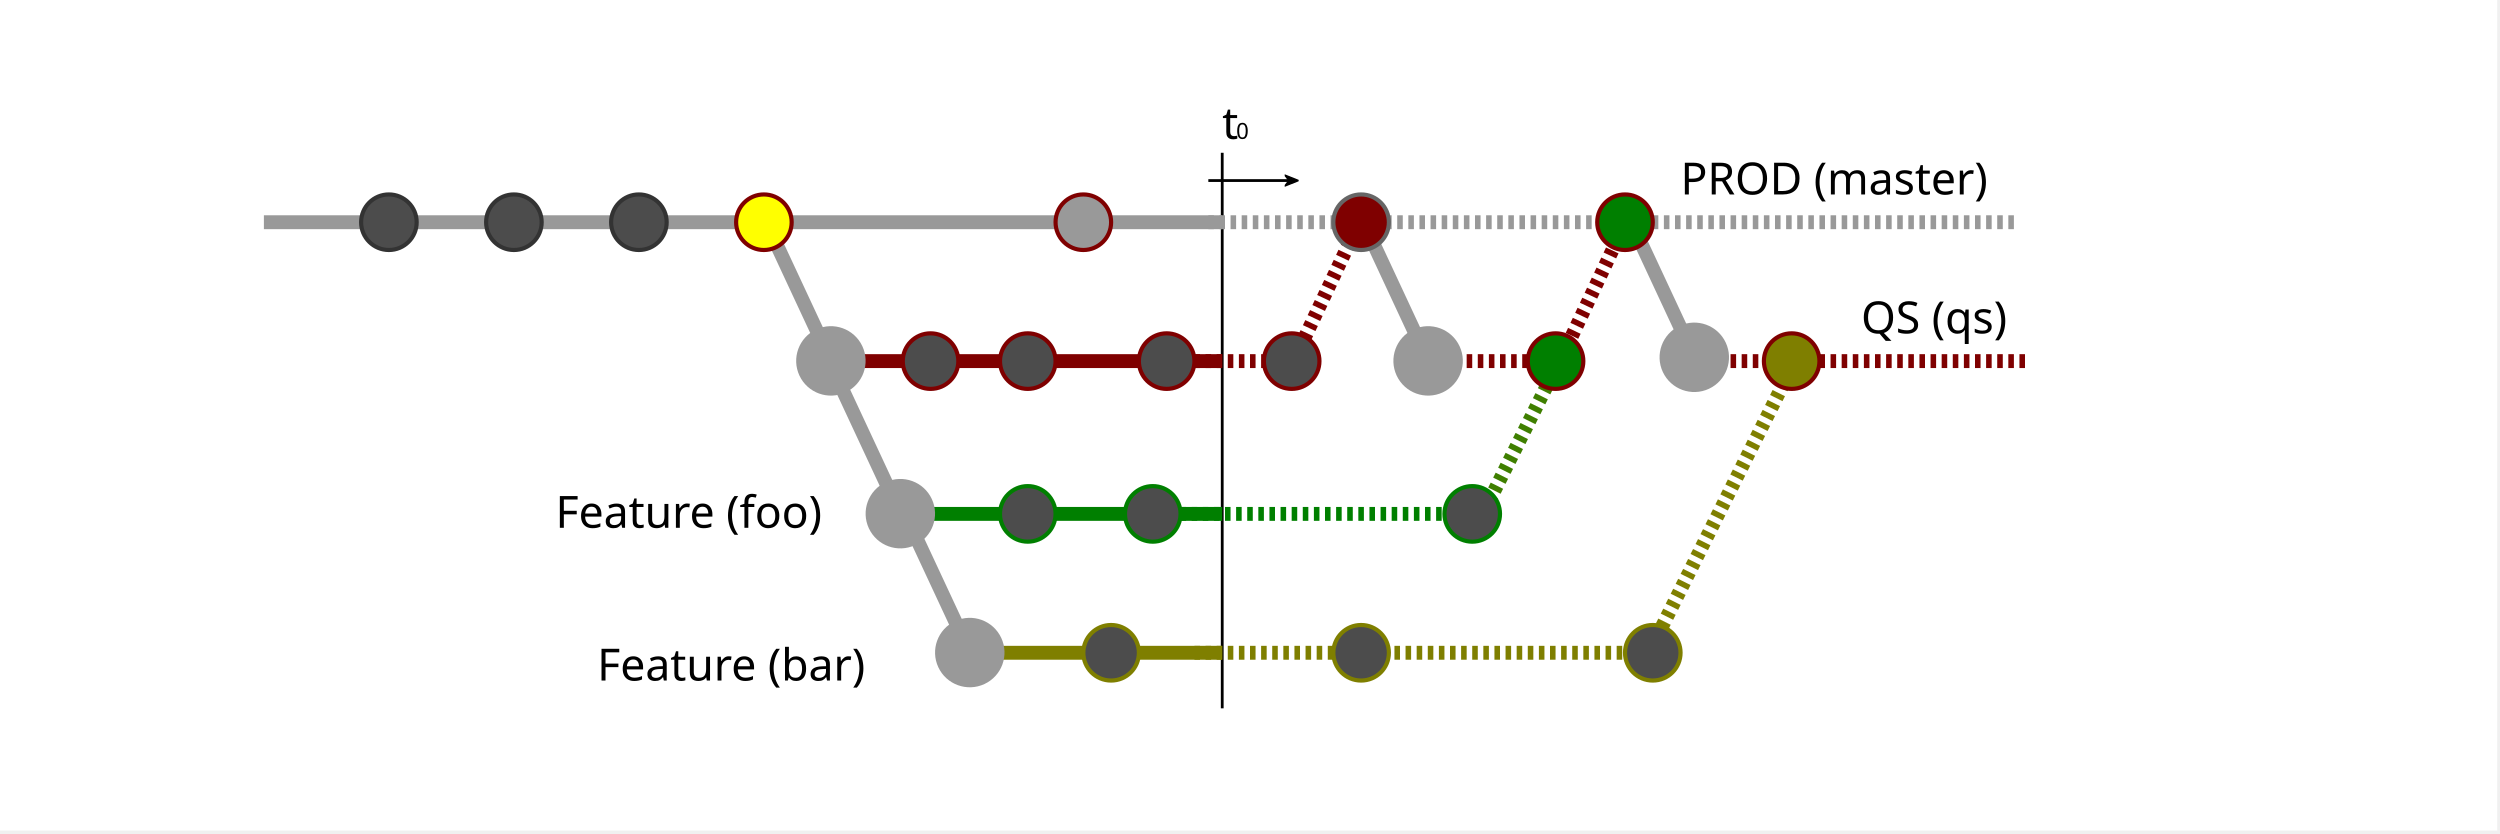
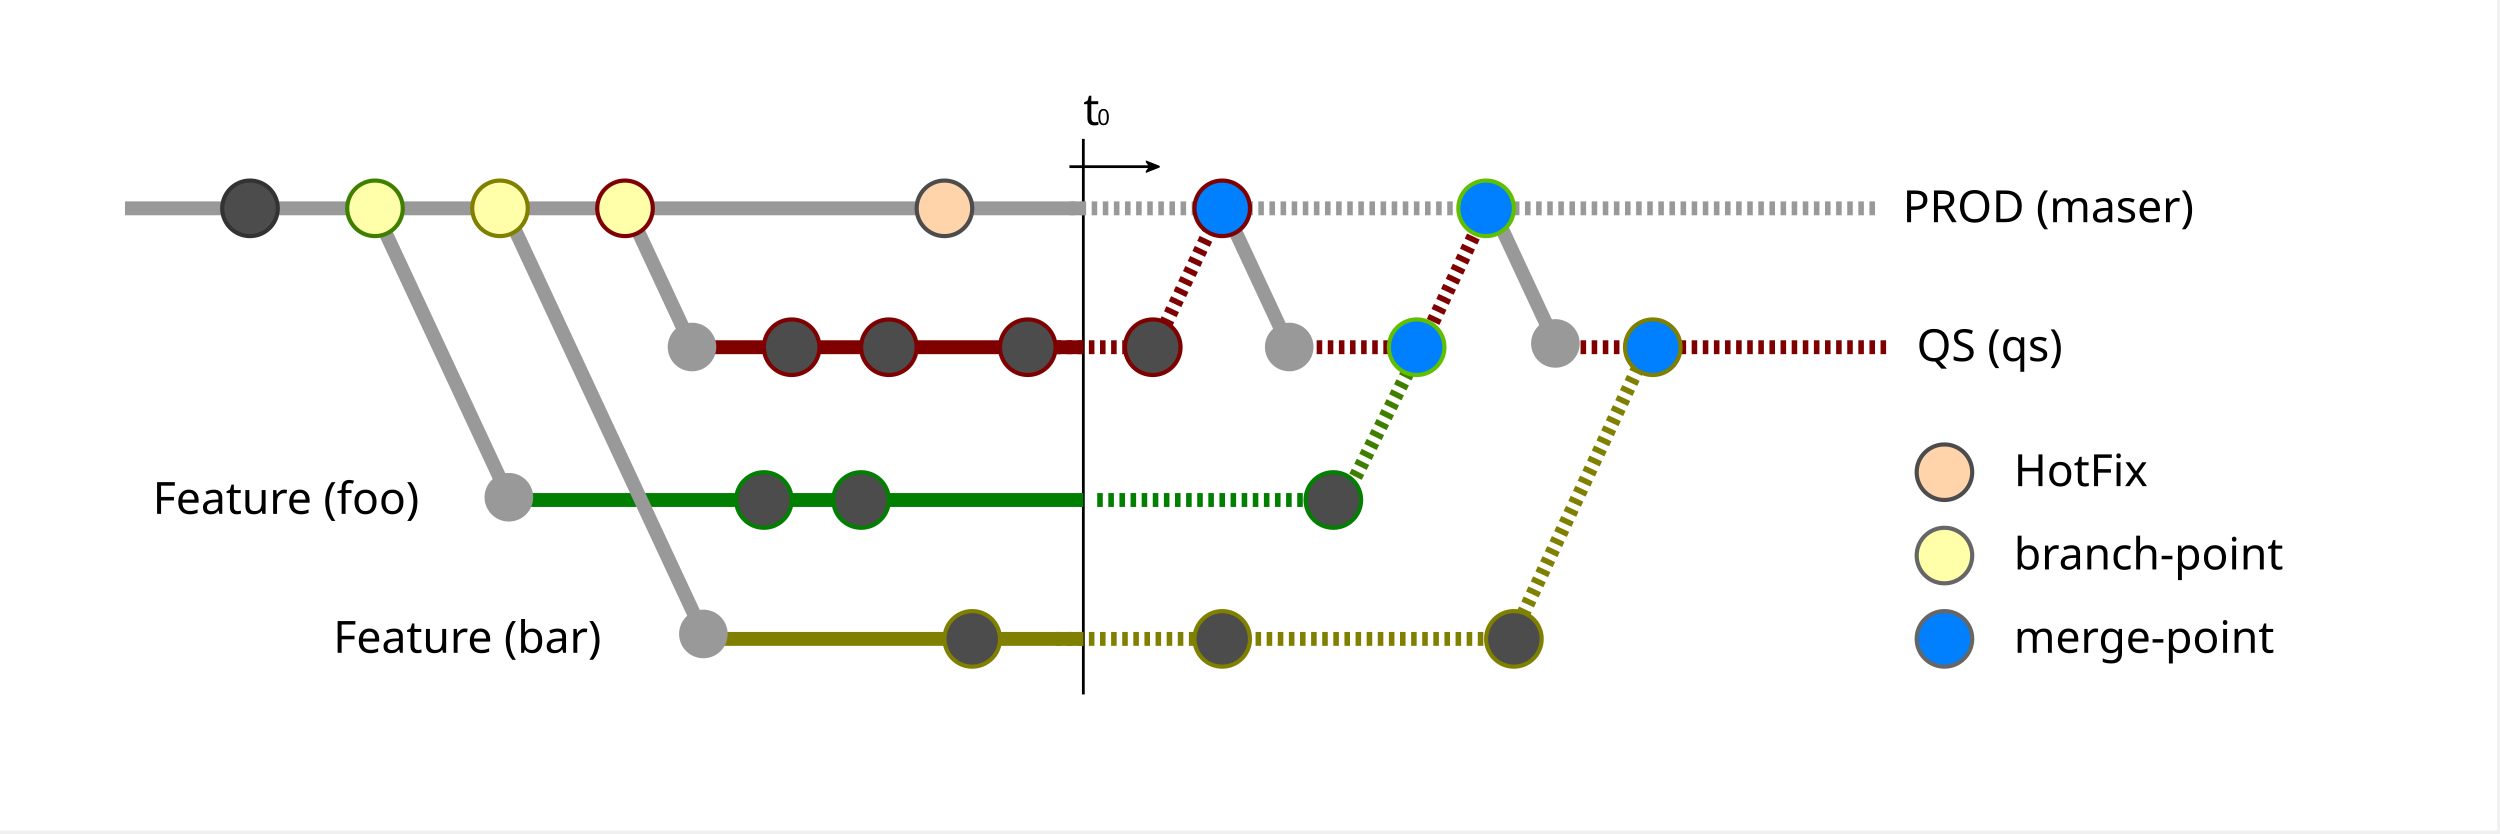
- <svg xmlns="http://www.w3.org/2000/svg" width="900" height="300" style="vector-effect: non-scaling-stroke;">
-   <defs style="vector-effect: non-scaling-stroke;">
-     <marker style="vector-effect: non-scaling-stroke;" id="se_marker_end_svg_9" markerUnits="strokeWidth" orient="auto" viewBox="0 0 100 100" markerWidth="5" markerHeight="5" refX="50" refY="50">
-       <circle style="vector-effect: non-scaling-stroke;" id="svg_1" r="30" cx="50" cy="50" fill="#999999" stroke="#999999" stroke-width="10" />
+ <svg xmlns="http://www.w3.org/2000/svg" width="900" height="300">
+   <defs>
+     <marker id="se_marker_end_svg_9" markerUnits="strokeWidth" orient="auto" viewBox="0 0 100 100" markerWidth="5" markerHeight="5" refX="50" refY="50">
+       <circle id="svg_1" r="30" cx="50" cy="50" fill="#999999" stroke="#999999" stroke-width="10" />
    </marker>
-     <marker style="vector-effect: non-scaling-stroke;" id="se_marker_end_svg_19" markerUnits="strokeWidth" orient="auto" viewBox="0 0 100 100" markerWidth="5" markerHeight="5" refX="50" refY="50">
-       <circle style="vector-effect: non-scaling-stroke;" id="svg_2" r="30" cx="50" cy="50" fill="#999999" stroke="#999999" stroke-width="10" />
+     <marker id="se_marker_end_svg_19" markerUnits="strokeWidth" orient="auto" viewBox="0 0 100 100" markerWidth="5" markerHeight="5" refX="50" refY="50">
+       <circle id="svg_2" r="30" cx="50" cy="50" fill="#999999" stroke="#999999" stroke-width="10" />
    </marker>
-     <marker refY="50" refX="50" markerHeight="5" markerWidth="5" viewBox="0 0 100 100" se_type="rightarrow" orient="auto" markerUnits="strokeWidth" id="se_marker_end_svg_45">
-       <path stroke-width="10" stroke="#000000" fill="#000000" d="m100,50l-100,40l30,-40l-30,-40z" />
+     <marker refY="50" refX="50" markerHeight="5" markerWidth="5" viewBox="0 0 100 100" orient="auto" markerUnits="strokeWidth" id="se_marker_end_svg_45">
+       <path stroke-width="10" stroke="#000000" fill="#000000" d="m100,50l-100,40l30,-40l-30,-40l100,40z" id="svg_34" />
    </marker>
  </defs>
  <g id="g1">
    <rect id="canvas_background" height="300" width="900" y="-1" x="-1" fill="#ffffff" />
    <g display="none" id="canvasGrid">
      <rect y="0" x="0" height="300" width="900" id="rect10" fill="url(#gridpattern)" />
    </g>
  </g>
  <g id="g2">
-     <line id="svg_44" fill="none" stroke="#7f0000" stroke-width="5" stroke-dasharray="2, 2" stroke-linecap="undefined" stroke-linejoin="undefined" y2="130" x2="550" y1="130" x1="520" />
-     <line style="vector-effect: non-scaling-stroke;" id="svg_24" fill="none" stroke="#7f0000" stroke-width="5" stroke-dasharray="2, 2" stroke-linecap="undefined" stroke-linejoin="undefined" y2="105" x2="600" y1="105" x1="555" transform="rotate(-64.7436, 575, 107.5)" />
-     <line id="svg_13" fill="none" stroke="#7f7f00" stroke-width="5" stroke-dasharray="2, 2" stroke-linecap="undefined" stroke-linejoin="undefined" y2="185" x2="675" y1="185" x1="560" transform="rotate(-63.4349, 618, 184)" />
-     <line id="svg_8" y2="255" x2="440" y1="55" x1="440" stroke-linecap="undefined" stroke-linejoin="undefined" stroke-dasharray="null" stroke="#000000" fill="none" />
-     <line style="vector-effect: non-scaling-stroke;" id="svg_7" fill="none" stroke="#7f0000" stroke-width="5" stroke-dasharray="2, 2" stroke-linecap="undefined" stroke-linejoin="undefined" y2="130" x2="465" y1="130" x1="430" marker-end="url(#se_marker_end_svg_24)" />
-     <line fill="none" stroke="#999999" stroke-width="5" stroke-linecap="undefined" stroke-linejoin="undefined" id="master_line_solid" y2="80" x2="440" y1="80" x1="95" />
-     <ellipse style="vector-effect: non-scaling-stroke;" fill="#4c4c4c" stroke="#333333" stroke-width="1.5" ry="10" rx="10" cy="80" cx="140" id="svg_4" />
-     <ellipse style="vector-effect: non-scaling-stroke;" fill="#4c4c4c" stroke="#333333" stroke-width="1.5" ry="10" rx="10" cy="80" cx="185" id="svg_5" />
-     <ellipse style="vector-effect: non-scaling-stroke;" fill="#4c4c4c" stroke="#333333" stroke-width="1.5" ry="10" rx="10" cy="80" cx="230" id="svg_6" />
-     <line fill="none" stroke="#7f0000" stroke-width="5" stroke-linecap="undefined" stroke-linejoin="undefined" y2="130" x2="440" y1="130" x1="300" id="svg_14" />
-     <line style="vector-effect: non-scaling-stroke;" fill="none" stroke="#999999" stroke-width="5" stroke-linecap="undefined" stroke-linejoin="undefined" y2="105" x2="315" y1="105" x1="260" transform="rotate(65, 287.5, 105)" id="svg_9" marker-end="url(#se_marker_end_svg_9)" />
-     <ellipse style="vector-effect: non-scaling-stroke;" fill="#ffff00" stroke="#7f0000" stroke-width="1.5" ry="10" rx="10" id="master_bullte_yellow" cy="80" cx="275" />
-     <line style="vector-effect: non-scaling-stroke;" fill="none" stroke="#999999" stroke-width="5" stroke-dasharray="2, 2" stroke-linecap="undefined" stroke-linejoin="undefined" y2="80" x2="725" y1="80" x1="435" id="svg_12" />
-     <text font-family="Sans-serif" text-anchor="start" fill="#000000" stroke="#4c4c4c" stroke-width="0" xml:space="preserve" font-size="16px" y="70" x="605" id="svg_15">PROD (master)</text>
-     <text font-family="Sans-serif" text-anchor="start" fill="#000000" stroke="#4c4c4c" stroke-width="0" xml:space="preserve" font-size="16px" y="120" x="670" id="svg_16">QS (qs)</text>
-     <ellipse style="vector-effect: non-scaling-stroke;" fill="#4c4c4c" stroke="#7f0000" stroke-width="1.5" ry="10" rx="10" cy="130" cx="335" id="svg_18" />
-     <line style="vector-effect: non-scaling-stroke;" fill="none" stroke="#007f00" stroke-width="5" stroke-linecap="undefined" stroke-linejoin="undefined" y2="185" x2="440" y1="185" x1="325" id="svg_20" marker-end="url(#se_marker_end_svg_24)" />
-     <line style="vector-effect: non-scaling-stroke;" fill="none" stroke="#999999" stroke-width="5" stroke-linecap="undefined" stroke-linejoin="undefined" y2="160" x2="340" y1="160" x1="285" transform="rotate(65, 312.5, 160)" marker-end="url(#se_marker_end_svg_19)" id="svg_19" />
-     <line style="vector-effect: non-scaling-stroke;" fill="none" stroke="#007f00" stroke-width="5" stroke-dasharray="2, 2" stroke-linecap="undefined" stroke-linejoin="undefined" y2="185" x2="525" y1="185" x1="405" id="svg_21" marker-end="url(#se_marker_end_svg_24)" />
-     <text font-family="Sans-serif" text-anchor="start" fill="#000000" stroke="#4c4c4c" stroke-width="0" xml:space="preserve" font-size="16px" y="190" x="200" id="svg_22">Feature (foo)</text>
-     <ellipse style="vector-effect: non-scaling-stroke;" fill="#4c4c4c" stroke="#007f00" stroke-width="1.5" ry="10" rx="10" cy="185" cx="370" id="svg_23" />
-     <ellipse style="vector-effect: non-scaling-stroke;" fill="#999999" stroke="#7f0000" stroke-width="1.5" ry="10" rx="10" cy="80" cx="390" id="svg_10" />
-     <line style="vector-effect: non-scaling-stroke;" fill="none" stroke="#7f7f00" stroke-width="5" stroke-linecap="undefined" stroke-linejoin="undefined" y2="235" x2="440" y1="235" x1="350" marker-end="url(#se_marker_end_svg_24)" id="svg_25" />
-     <line style="vector-effect: non-scaling-stroke;" fill="none" stroke="#999999" stroke-width="5" stroke-linecap="undefined" stroke-linejoin="undefined" y2="210" x2="365" y1="210" x1="310" transform="rotate(65, 337.5, 210)" marker-end="url(#se_marker_end_svg_19)" id="svg_26" />
-     <line style="vector-effect: non-scaling-stroke;" fill="none" stroke="#7f7f00" stroke-width="5" stroke-dasharray="2, 2" stroke-linecap="undefined" stroke-linejoin="undefined" y2="235" x2="590" y1="235" x1="430" marker-end="url(#se_marker_end_svg_24)" id="svg_27" />
-     <text font-family="Sans-serif" text-anchor="start" fill="#000000" stroke="#4c4c4c" stroke-width="0" xml:space="preserve" font-size="16px" y="245" x="215" id="svg_28">Feature (bar)</text>
-     <ellipse style="vector-effect: non-scaling-stroke;" fill="#4c4c4c" stroke="#7f7f00" stroke-width="1.5" ry="10" rx="10" cy="235" cx="400" id="svg_29" />
-     <line style="vector-effect: non-scaling-stroke;" fill="none" stroke="#7f0000" stroke-width="5" stroke-dasharray="2, 2" stroke-linecap="undefined" stroke-linejoin="undefined" y2="105" x2="500" y1="105" x1="455" id="svg_33" transform="rotate(-64.7436, 477.5, 105)" />
-     <ellipse style="vector-effect: non-scaling-stroke;" fill="#4c4c4c" stroke="#7f0000" stroke-width="1.5" ry="10" rx="10" cy="130" cx="370" id="svg_31" />
-     <line style="vector-effect: non-scaling-stroke;" fill="none" stroke="#7f0000" stroke-width="5" stroke-dasharray="2, 2" stroke-linecap="undefined" stroke-linejoin="undefined" y2="130" x2="730" y1="130" x1="615" id="svg_36" />
-     <line style="vector-effect: non-scaling-stroke;" fill="none" stroke="#999999" stroke-width="5" stroke-linecap="undefined" stroke-linejoin="undefined" y2="105" x2="530" y1="105" x1="475" transform="rotate(65, 502.5, 105)" marker-end="url(#se_marker_end_svg_9)" id="svg_35" />
-     <ellipse fill="#7f0000" stroke="#666666" stroke-width="1.5" ry="10" rx="10" cy="80" cx="490" id="svg_32" />
-     <ellipse style="vector-effect: non-scaling-stroke;" fill="#4c4c4c" stroke="#007f00" stroke-width="1.5" ry="10" rx="10" cy="185" cx="415" id="svg_37" />
-     <line style="vector-effect: non-scaling-stroke;" fill="none" stroke="#3f7f00" stroke-width="5" stroke-dasharray="2, 2" stroke-linecap="undefined" stroke-linejoin="undefined" y2="155" x2="580" y1="155" x1="520" transform="rotate(-63.4349, 548.5, 154.5)" id="svg_39" />
-     <ellipse style="vector-effect: non-scaling-stroke;" fill="#007f00" stroke="#7f0000" stroke-width="1.5" ry="10" rx="10" cy="130" cx="560" id="svg_40" />
-     <ellipse style="vector-effect: non-scaling-stroke;" fill="#4c4c4c" stroke="#007f00" stroke-width="1.5" ry="10" rx="10" cy="185" cx="530" id="svg_38" />
-     <ellipse style="vector-effect: non-scaling-stroke;" fill="#4c4c4c" stroke="#7f7f00" stroke-width="1.5" ry="10" rx="10" cy="235" cx="490" id="svg_41" />
-     <ellipse fill="#4c4c4c" stroke="#7f7f00" stroke-width="1.5" ry="10" rx="10" cy="235" cx="595" id="svg_42" />
-     <ellipse style="vector-effect: non-scaling-stroke;" id="svg_3" fill="#4c4c4c" stroke="#7f0000" stroke-width="1.5" ry="10" rx="10" cy="130" cx="465" />
-     <ellipse style="vector-effect: non-scaling-stroke;" id="svg_11" fill="#4c4c4c" stroke="#7f0000" stroke-width="1.5" ry="10" rx="10" cy="130" cx="420" />
-     <ellipse id="svg_17" fill="#7f7f00" stroke="#7f0000" stroke-width="1.5" ry="10" rx="10" cy="130" cx="645" />
-     <line style="vector-effect: non-scaling-stroke;" id="svg_43" fill="none" stroke="#999999" stroke-width="5" stroke-linecap="undefined" stroke-linejoin="undefined" y2="100" x2="625" y1="100" x1="570" transform="rotate(65, 595, 102.5)" marker-end="url(#se_marker_end_svg_9)" />
-     <ellipse id="svg_30" fill="#007f00" stroke="#7f0000" stroke-width="1.5" ry="10" rx="10" cy="80" cx="585" />
-     <line marker-end="url(#se_marker_end_svg_45)" id="svg_45" y2="65" x2="465" y1="65" x1="435" stroke-linecap="null" stroke-linejoin="null" stroke-dasharray="null" stroke="#000000" fill="none" />
-     <text id="svg_46" font-family="Sans-serif" text-anchor="start" fill="#000000" stroke="#4c4c4c" stroke-width="0" xml:space="preserve" font-size="16px" y="50" x="440">t</text>
-     <text id="svg_47" font-family="Sans-serif" text-anchor="start" fill="#000000" stroke="#4c4c4c" stroke-width="0" xml:space="preserve" font-size="8px" y="50" x="445">0</text>
+     <line id="svg_44" fill="none" stroke="#7f0000" stroke-width="5" stroke-dasharray="2, 2" stroke-linecap="undefined" stroke-linejoin="undefined" y2="125" x2="500" y1="125" x1="470" />
+     <line id="svg_24" fill="none" stroke="#7f0000" stroke-width="5" stroke-dasharray="2, 2" stroke-linecap="undefined" stroke-linejoin="undefined" y2="100" x2="550" y1="100" x1="505" transform="rotate(-64.7436, 525, 102.5)" />
+     <line transform="rotate(-65, 567.5, 180)" id="svg_13" fill="none" stroke="#7f7f00" stroke-width="5" stroke-dasharray="2, 2" stroke-linecap="undefined" stroke-linejoin="undefined" y2="180" x2="625" y1="180" x1="510" />
+     <line id="svg_8" y2="250" x2="390" y1="50" x1="390" stroke-linecap="undefined" stroke-linejoin="undefined" stroke-dasharray="null" stroke="#000000" fill="none" />
+     <line id="svg_7" fill="none" stroke="#7f0000" stroke-width="5" stroke-dasharray="2, 2" stroke-linecap="undefined" stroke-linejoin="undefined" y2="125" x2="415" y1="125" x1="380" marker-end="url(#se_marker_end_svg_24)" />
+     <line fill="none" stroke="#999999" stroke-width="5" stroke-linecap="undefined" stroke-linejoin="undefined" id="master_line_solid" y2="75" x2="390" y1="75" x1="45" />
+     <ellipse fill="#4c4c4c" stroke="#333333" stroke-width="1.5" ry="10" rx="10" cy="75" cx="90" id="svg_4" />
+     <line fill="none" stroke="#7f0000" stroke-width="5" stroke-linecap="undefined" stroke-linejoin="undefined" y2="125" x2="390" y1="125" x1="250" id="svg_14" />
+     <line fill="none" stroke="#999999" stroke-width="5" stroke-linecap="undefined" stroke-linejoin="undefined" y2="100" x2="265" y1="100" x1="210" transform="rotate(65, 237.5, 100)" id="svg_9" marker-end="url(#se_marker_end_svg_9)" />
+     <ellipse fill="#ffffaa" stroke="#7f0000" stroke-width="1.5" ry="10" rx="10" id="master_bullte_yellow" cy="75" cx="225" />
+     <line fill="none" stroke="#999999" stroke-width="5" stroke-dasharray="2, 2" stroke-linecap="undefined" stroke-linejoin="undefined" y2="75" x2="675" y1="75" x1="385" id="svg_12" />
+     <text style="cursor: move;" font-family="Sans-serif" text-anchor="start" fill="#000000" stroke="#4c4c4c" stroke-width="0" xml:space="preserve" font-size="16px" y="80" x="685" id="svg_15">PROD (maser)</text>
+     <text style="cursor: move;" font-family="Sans-serif" text-anchor="start" fill="#000000" stroke="#4c4c4c" stroke-width="0" xml:space="preserve" font-size="16px" y="130" x="690" id="svg_16">QS (qs)</text>
+     <ellipse fill="#4c4c4c" stroke="#7f0000" stroke-width="1.5" ry="10" rx="10" cy="125" cx="285" id="svg_18" />
+     <line fill="none" stroke="#007f00" stroke-width="5" stroke-linecap="undefined" stroke-linejoin="undefined" y2="180" x2="390" y1="180" x1="190" id="svg_20" marker-end="url(#se_marker_end_svg_24)" />
+     <line fill="none" stroke="#999999" stroke-width="5" stroke-linecap="undefined" stroke-linejoin="undefined" y2="130" x2="215" y1="130" x1="105" transform="rotate(65, 160.627, 129.539)" marker-end="url(#se_marker_end_svg_19)" id="svg_19" />
+     <line fill="none" stroke="#007f00" stroke-width="5" stroke-dasharray="2, 2" stroke-linecap="undefined" stroke-linejoin="undefined" y2="180" x2="475" y1="180" x1="395" id="svg_21" marker-end="url(#se_marker_end_svg_24)" />
+     <text font-family="Sans-serif" text-anchor="start" fill="#000000" stroke="#4c4c4c" stroke-width="0" xml:space="preserve" font-size="16px" y="185" x="55" id="svg_22">Feature (foo)</text>
+     <ellipse fill="#4c4c4c" stroke="#007f00" stroke-width="1.5" ry="10" rx="10" cy="180" cx="275" id="svg_23" />
+     <ellipse fill="#ffd4aa" stroke="#4c4c4c" stroke-width="1.5" ry="10" rx="10" cy="75" cx="340" id="svg_10" />
+     <line fill="none" stroke="#7f7f00" stroke-width="5" stroke-linecap="undefined" stroke-linejoin="undefined" y2="230" x2="390" y1="230" x1="260" marker-end="url(#se_marker_end_svg_24)" id="svg_25" />
+     <line fill="none" stroke="#999999" stroke-width="5" stroke-linecap="undefined" stroke-linejoin="undefined" y2="155" x2="300" y1="155" x1="135" transform="rotate(65, 219.137, 154.897)" marker-end="url(#se_marker_end_svg_19)" id="svg_26" />
+     <line fill="none" stroke="#7f7f00" stroke-width="5" stroke-dasharray="2, 2" stroke-linecap="undefined" stroke-linejoin="undefined" y2="230" x2="540" y1="230" x1="380" marker-end="url(#se_marker_end_svg_24)" id="svg_27" />
+     <text font-family="Sans-serif" text-anchor="start" fill="#000000" stroke="#4c4c4c" stroke-width="0" xml:space="preserve" font-size="16px" y="235" x="120" id="svg_28">Feature (bar)</text>
+     <ellipse fill="#4c4c4c" stroke="#7f7f00" stroke-width="1.5" ry="10" rx="10" cy="230" cx="350" id="svg_29" />
+     <line fill="none" stroke="#7f0000" stroke-width="5" stroke-dasharray="2, 2" stroke-linecap="undefined" stroke-linejoin="undefined" y2="100" x2="450" y1="100" x1="405" id="svg_33" transform="rotate(-64.7436, 427.5, 100)" />
+     <ellipse fill="#4c4c4c" stroke="#7f0000" stroke-width="1.5" ry="10" rx="10" cy="125" cx="320" id="svg_31" />
+     <line fill="none" stroke="#7f0000" stroke-width="5" stroke-dasharray="2, 2" stroke-linecap="undefined" stroke-linejoin="undefined" y2="125" x2="680" y1="125" x1="565" id="svg_36" />
+     <line fill="none" stroke="#999999" stroke-width="5" stroke-linecap="undefined" stroke-linejoin="undefined" y2="100" x2="480" y1="100" x1="425" transform="rotate(65, 452.5, 100)" marker-end="url(#se_marker_end_svg_9)" id="svg_35" />
+     <ellipse fill="#007fff" stroke="#7f0000" stroke-width="1.5" ry="10" rx="10" cy="75" cx="440" id="svg_32" />
+     <ellipse fill="#4c4c4c" stroke="#007f00" stroke-width="1.5" ry="10" rx="10" cy="180" cx="310" id="svg_37" />
+     <line fill="none" stroke="#3f7f00" stroke-width="5" stroke-dasharray="2, 2" stroke-linecap="undefined" stroke-linejoin="undefined" y2="150" x2="530" y1="150" x1="470" transform="rotate(-63.4349, 498.5, 149.5)" id="svg_39" />
+     <ellipse fill="#007fff" stroke="#5fbf00" stroke-width="1.5" ry="10" rx="10" cy="125" cx="510" id="svg_40" />
+     <ellipse fill="#4c4c4c" stroke="#007f00" stroke-width="1.5" ry="10" rx="10" cy="180" cx="480" id="svg_38" />
+     <ellipse fill="#4c4c4c" stroke="#7f7f00" stroke-width="1.5" ry="10" rx="10" cy="230" cx="440" id="svg_41" />
+     <ellipse fill="#4c4c4c" stroke="#7f7f00" stroke-width="1.5" ry="10" rx="10" cy="230" cx="545" id="svg_42" />
+     <ellipse id="svg_3" fill="#4c4c4c" stroke="#7f0000" stroke-width="1.5" ry="10" rx="10" cy="125" cx="415" />
+     <ellipse id="svg_11" fill="#4c4c4c" stroke="#7f0000" stroke-width="1.5" ry="10" rx="10" cy="125" cx="370" />
+     <ellipse id="svg_17" fill="#007fff" stroke="#7f7f00" stroke-width="1.5" ry="10" rx="10" cy="125" cx="595" />
+     <line id="svg_43" fill="none" stroke="#999999" stroke-width="5" stroke-linecap="undefined" stroke-linejoin="undefined" y2="95" x2="575" y1="95" x1="520" transform="rotate(65, 545, 97.5001)" marker-end="url(#se_marker_end_svg_9)" />
+     <ellipse id="svg_30" fill="#007fff" stroke="#5fbf00" stroke-width="1.5" ry="10" rx="10" cy="75" cx="535" />
+     <line marker-end="url(#se_marker_end_svg_45)" id="svg_45" y2="60" x2="415" y1="60" x1="385" stroke-linecap="null" stroke-linejoin="null" stroke-dasharray="null" stroke="#000000" fill="none" />
+     <text id="svg_46" font-family="Sans-serif" text-anchor="start" fill="#000000" stroke="#4c4c4c" stroke-width="0" xml:space="preserve" font-size="16px" y="45" x="390">t</text>
+     <text id="svg_47" font-family="Sans-serif" text-anchor="start" fill="#000000" stroke="#4c4c4c" stroke-width="0" xml:space="preserve" font-size="8px" y="45" x="395">0</text>
+     <ellipse fill="#ffffaa" stroke="#7f7f00" stroke-width="1.5" ry="10" rx="10" cy="75" cx="180" id="svg_6" />
+     <ellipse fill="#ffffaa" stroke="#3f7f00" stroke-width="1.5" ry="10" rx="10" cy="75" cx="135" id="svg_48" />
+     <ellipse id="svg_49" fill="#ffffaa" stroke="#666666" stroke-width="1.5" ry="10" rx="10" cy="200" cx="700" />
+     <text id="svg_50" font-family="Sans-serif" text-anchor="start" fill="#000000" stroke="#4c4c4c" stroke-width="0" xml:space="preserve" font-size="16px" y="205" x="725">branch-point</text>
+     <ellipse id="svg_51" fill="#007fff" stroke="#666666" stroke-width="1.5" ry="10" rx="10" cy="230" cx="700" />
+     <text id="svg_52" font-family="Sans-serif" text-anchor="start" fill="#000000" stroke="#4c4c4c" stroke-width="0" xml:space="preserve" font-size="16px" y="235" x="725">merge-point</text>
+     <ellipse id="svg_54" fill="#ffd4aa" stroke="#4c4c4c" stroke-width="1.5" ry="10" rx="10" cy="170" cx="700" />
+     <text style="cursor: move;" id="svg_55" font-family="Sans-serif" text-anchor="start" fill="#000000" stroke="#4c4c4c" stroke-width="0" xml:space="preserve" font-size="16px" y="175" x="725">HotFix</text>
  </g>
</svg>
